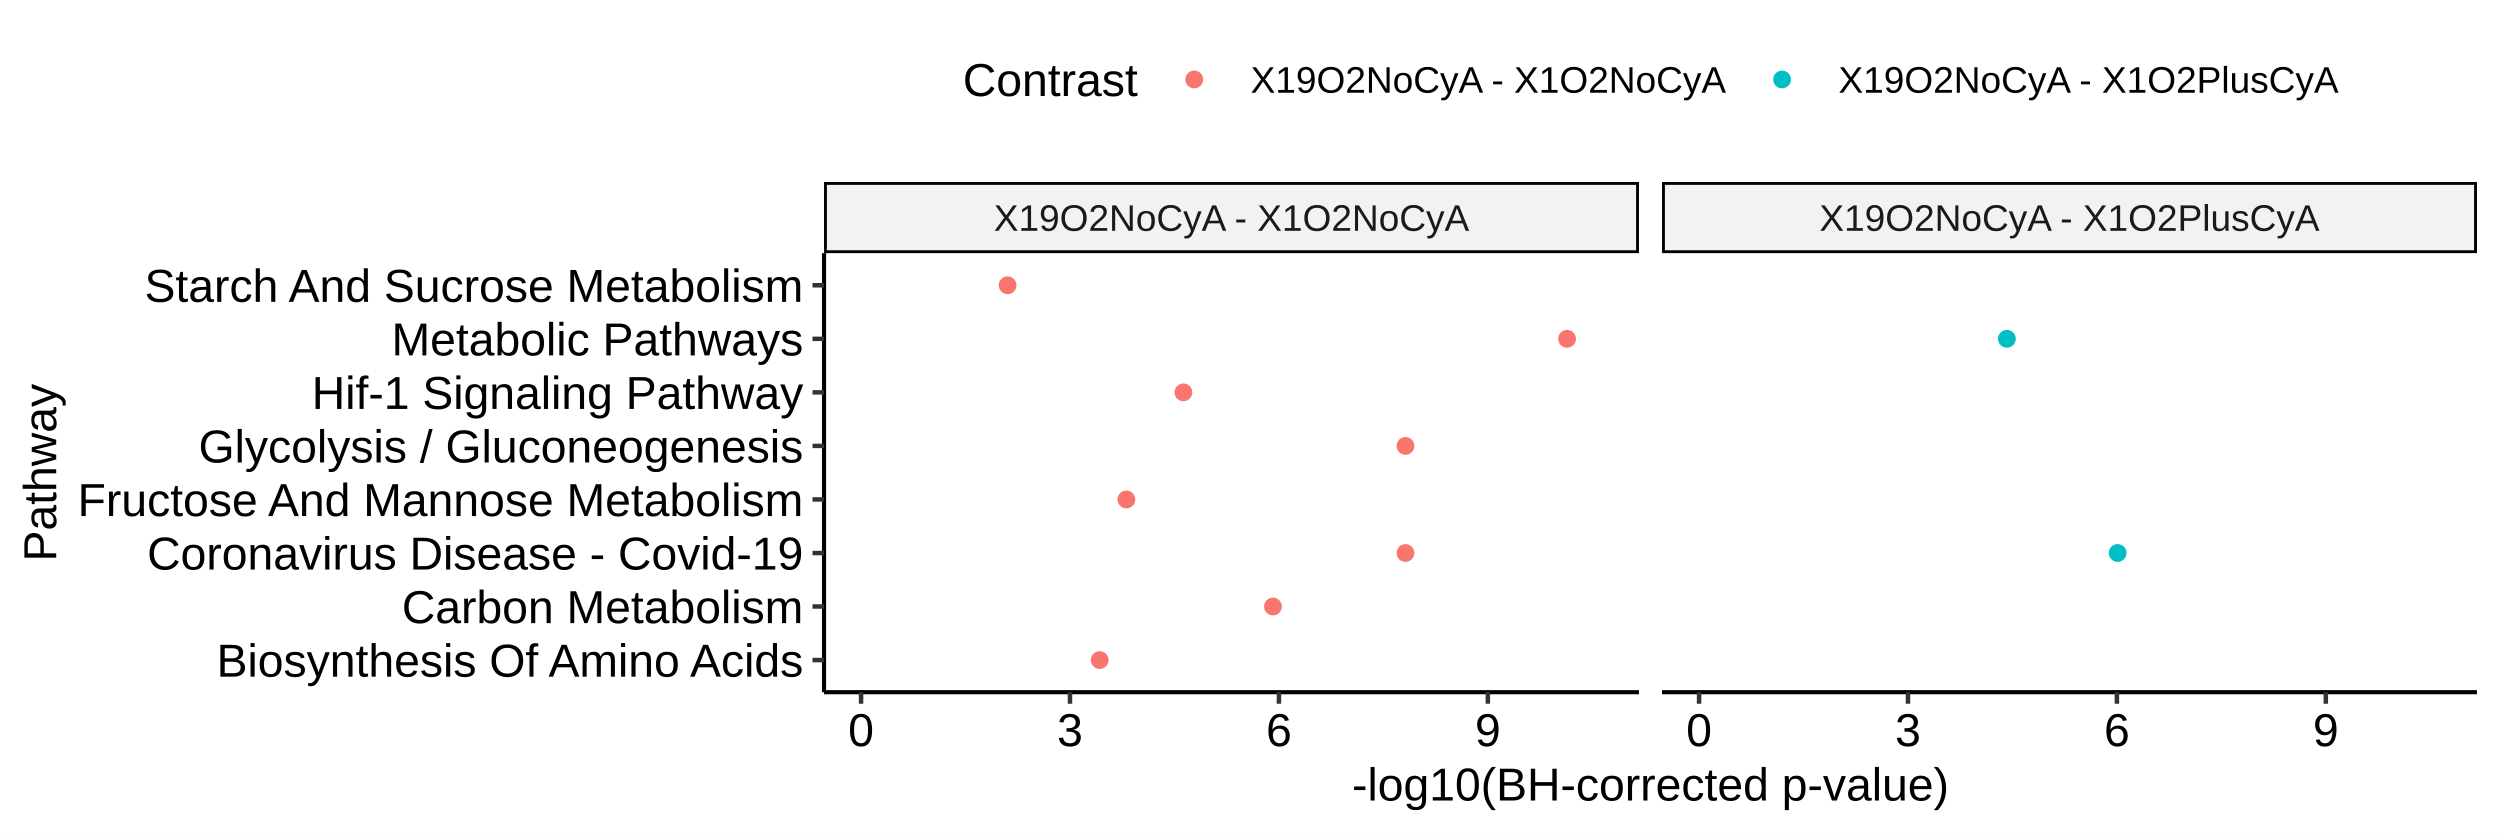
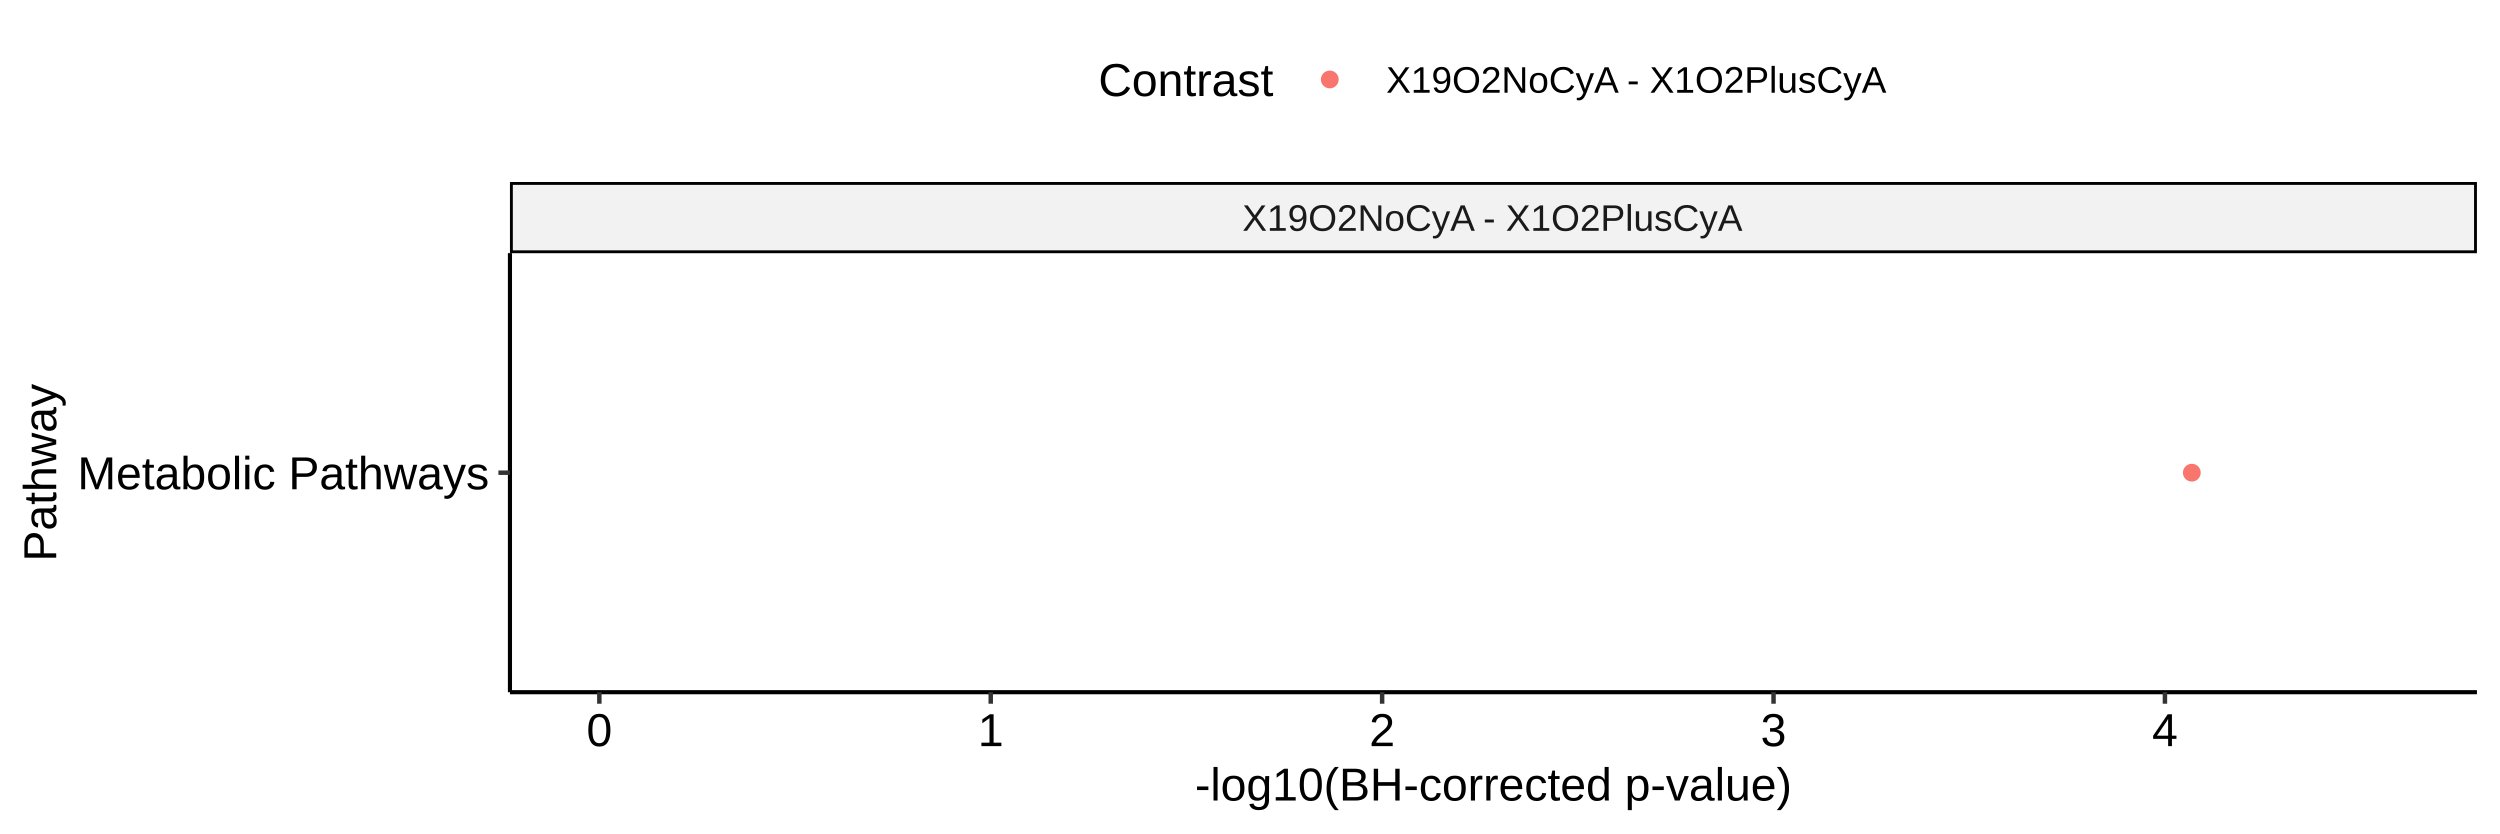
- <svg xmlns="http://www.w3.org/2000/svg" class="svglite" width="648.00pt" height="216.00pt" viewBox="0 0 648.00 216.00">
+ <svg xmlns="http://www.w3.org/2000/svg" viewBox="0 0 648.00 216.00">
  <defs>
    <style type="text/css">
-     .svglite line, .svglite polyline, .svglite polygon, .svglite path, .svglite rect, .svglite circle {
+     line, polyline, polygon, path, rect, circle {
      fill: none;
      stroke: #000000;
      stroke-linecap: round;
      stroke-linejoin: round;
      stroke-miterlimit: 10.00;
    }
-     .svglite text {
-       white-space: pre;
-     }
  </style>
  </defs>
  <rect width="100%" height="100%" style="stroke: none; fill: #FFFFFF;" />
+   <rect x="0.00" y="0" width="648.00" height="216.00" style="stroke-width: 1.16; stroke: #FFFFFF; fill: #FFFFFF;" />
  <defs>
-     <clipPath id="cpMC4wMHw2NDguMDB8MC4wMHwyMTYuMDA=">
+     <clipPath id="cpMTMyLjE4fDY0Mi4wMnwxNzkuNDJ8NjUuNjI=">
+       <rect x="132.18" y="65.62" width="509.84" height="113.80" />
+     </clipPath>
+   </defs>
+   <rect x="132.18" y="65.62" width="509.84" height="113.80" style="stroke-width: 1.16; stroke: none; fill: #FFFFFF;" clip-path="url(#cpMTMyLjE4fDY0Mi4wMnwxNzkuNDJ8NjUuNjI=)" />
+   <circle cx="568.12" cy="122.52" r="1.95" style="stroke-width: 0.71; stroke: #F8766D; fill: #F8766D;" clip-path="url(#cpMTMyLjE4fDY0Mi4wMnwxNzkuNDJ8NjUuNjI=)" />
+   <defs>
+     <clipPath id="cpMC4wMHw2NDguMDB8MjE2LjAwfDAuMDA=">
      <rect x="0.00" y="0.00" width="648.00" height="216.00" />
    </clipPath>
  </defs>
-   <g clip-path="url(#cpMC4wMHw2NDguMDB8MC4wMHwyMTYuMDA=)">
-     <rect x="0.00" y="0" width="648.00" height="216.00" style="stroke-width: 1.16; stroke: #FFFFFF; fill: #FFFFFF;" />
+   <defs>
+     <clipPath id="cpMTMyLjE4fDY0Mi4wMnw2NS42Mnw0Ny4xNw==">
+       <rect x="132.18" y="47.17" width="509.84" height="18.46" />
+     </clipPath>
+   </defs>
+   <rect x="132.18" y="47.17" width="509.84" height="18.46" style="stroke-width: 1.49; fill: #F2F2F2;" clip-path="url(#cpMTMyLjE4fDY0Mi4wMnw2NS42Mnw0Ny4xNw==)" />
+   <g clip-path="url(#cpMTMyLjE4fDY0Mi4wMnw2NS42Mnw0Ny4xNw==)">
+     <text x="322.01" y="59.83" style="font-size: 9.60px; fill: #1A1A1A; font-family: Arial;" textLength="130.19px" lengthAdjust="spacingAndGlyphs">X19O2NoCyA - X1O2PlusCyA</text>
  </g>
  <defs>
-     <clipPath id="cpMjEzLjU5fDQyNC44Mnw2NS42MnwxNzkuNDI=">
-       <rect x="213.59" y="65.62" width="211.23" height="113.80" />
+     <clipPath id="cpMC4wMHw2NDguMDB8MjE2LjAwfDAuMDA=">
+       <rect x="0.00" y="0.00" width="648.00" height="216.00" />
    </clipPath>
  </defs>
-   <g clip-path="url(#cpMjEzLjU5fDQyNC44Mnw2NS42MnwxNzkuNDI=)">
-     <rect x="213.59" y="65.62" width="211.23" height="113.80" style="stroke-width: 1.16; stroke: none; fill: #FFFFFF;" />
-     <circle cx="364.30" cy="115.58" r="1.95" style="stroke-width: 0.71; stroke: #F8766D; fill: #F8766D;" />
-     <circle cx="291.96" cy="129.46" r="1.95" style="stroke-width: 0.71; stroke: #F8766D; fill: #F8766D;" />
-     <circle cx="261.17" cy="73.94" r="1.95" style="stroke-width: 0.71; stroke: #F8766D; fill: #F8766D;" />
-     <circle cx="406.19" cy="87.82" r="1.95" style="stroke-width: 0.71; stroke: #F8766D; fill: #F8766D;" />
-     <circle cx="329.96" cy="157.21" r="1.95" style="stroke-width: 0.71; stroke: #F8766D; fill: #F8766D;" />
-     <circle cx="285.04" cy="171.09" r="1.95" style="stroke-width: 0.71; stroke: #F8766D; fill: #F8766D;" />
-     <circle cx="306.74" cy="101.70" r="1.95" style="stroke-width: 0.71; stroke: #F8766D; fill: #F8766D;" />
-     <circle cx="364.30" cy="143.34" r="1.95" style="stroke-width: 0.71; stroke: #F8766D; fill: #F8766D;" />
+   <polyline points="132.18,179.42 642.02,179.42 " style="stroke-width: 1.07; stroke-linecap: butt;" clip-path="url(#cpMC4wMHw2NDguMDB8MjE2LjAwfDAuMDA=)" />
+   <polyline points="155.35,182.41 155.35,179.42 " style="stroke-width: 1.16; stroke: #333333; stroke-linecap: butt;" clip-path="url(#cpMC4wMHw2NDguMDB8MjE2LjAwfDAuMDA=)" />
+   <polyline points="256.80,182.41 256.80,179.42 " style="stroke-width: 1.16; stroke: #333333; stroke-linecap: butt;" clip-path="url(#cpMC4wMHw2NDguMDB8MjE2LjAwfDAuMDA=)" />
+   <polyline points="358.25,182.41 358.25,179.42 " style="stroke-width: 1.16; stroke: #333333; stroke-linecap: butt;" clip-path="url(#cpMC4wMHw2NDguMDB8MjE2LjAwfDAuMDA=)" />
+   <polyline points="459.70,182.41 459.70,179.42 " style="stroke-width: 1.16; stroke: #333333; stroke-linecap: butt;" clip-path="url(#cpMC4wMHw2NDguMDB8MjE2LjAwfDAuMDA=)" />
+   <polyline points="561.15,182.41 561.15,179.42 " style="stroke-width: 1.16; stroke: #333333; stroke-linecap: butt;" clip-path="url(#cpMC4wMHw2NDguMDB8MjE2LjAwfDAuMDA=)" />
+   <g clip-path="url(#cpMC4wMHw2NDguMDB8MjE2LjAwfDAuMDA=)">
+     <text x="152.02" y="193.39" style="font-size: 12.00px; font-family: Arial;" textLength="6.67px" lengthAdjust="spacingAndGlyphs">0</text>
  </g>
-   <g clip-path="url(#cpMC4wMHw2NDguMDB8MC4wMHwyMTYuMDA=)">
- </g>
-   <defs>
-     <clipPath id="cpNDMwLjgwfDY0Mi4wMnw2NS42MnwxNzkuNDI=">
-       <rect x="430.80" y="65.62" width="211.23" height="113.80" />
-     </clipPath>
-   </defs>
-   <g clip-path="url(#cpNDMwLjgwfDY0Mi4wMnw2NS42MnwxNzkuNDI=)">
-     <rect x="430.80" y="65.62" width="211.23" height="113.80" style="stroke-width: 1.16; stroke: none; fill: #FFFFFF;" />
-     <circle cx="520.18" cy="87.82" r="1.95" style="stroke-width: 0.71; stroke: #00BFC4; fill: #00BFC4;" />
-     <circle cx="548.90" cy="143.34" r="1.95" style="stroke-width: 0.71; stroke: #00BFC4; fill: #00BFC4;" />
+   <g clip-path="url(#cpMC4wMHw2NDguMDB8MjE2LjAwfDAuMDA=)">
+     <text x="253.46" y="193.39" style="font-size: 12.00px; font-family: Arial;" textLength="6.67px" lengthAdjust="spacingAndGlyphs">1</text>
  </g>
-   <g clip-path="url(#cpMC4wMHw2NDguMDB8MC4wMHwyMTYuMDA=)">
- </g>
-   <defs>
-     <clipPath id="cpMjEzLjU5fDQyNC44Mnw0Ny4xN3w2NS42Mg==">
-       <rect x="213.59" y="47.17" width="211.23" height="18.45" />
-     </clipPath>
-   </defs>
-   <g clip-path="url(#cpMjEzLjU5fDQyNC44Mnw0Ny4xN3w2NS42Mg==)">
-     <rect x="213.59" y="47.17" width="211.23" height="18.45" style="stroke-width: 1.49; fill: #F2F2F2;" />
-     <text x="319.21" y="59.83" text-anchor="middle" style="font-size: 9.60px;fill: #1A1A1A; font-family: &quot;Arial&quot;;" textLength="123.13px" lengthAdjust="spacingAndGlyphs">X19O2NoCyA - X1O2NoCyA</text>
+   <g clip-path="url(#cpMC4wMHw2NDguMDB8MjE2LjAwfDAuMDA=)">
+     <text x="354.91" y="193.39" style="font-size: 12.00px; font-family: Arial;" textLength="6.67px" lengthAdjust="spacingAndGlyphs">2</text>
  </g>
-   <g clip-path="url(#cpMC4wMHw2NDguMDB8MC4wMHwyMTYuMDA=)">
- </g>
-   <defs>
-     <clipPath id="cpNDMwLjgwfDY0Mi4wMnw0Ny4xN3w2NS42Mg==">
-       <rect x="430.80" y="47.17" width="211.23" height="18.45" />
-     </clipPath>
-   </defs>
-   <g clip-path="url(#cpNDMwLjgwfDY0Mi4wMnw0Ny4xN3w2NS42Mg==)">
-     <rect x="430.80" y="47.17" width="211.23" height="18.45" style="stroke-width: 1.49; fill: #F2F2F2;" />
-     <text x="536.41" y="59.83" text-anchor="middle" style="font-size: 9.60px;fill: #1A1A1A; font-family: &quot;Arial&quot;;" textLength="129.52px" lengthAdjust="spacingAndGlyphs">X19O2NoCyA - X1O2PlusCyA</text>
+   <g clip-path="url(#cpMC4wMHw2NDguMDB8MjE2LjAwfDAuMDA=)">
+     <text x="456.36" y="193.39" style="font-size: 12.00px; font-family: Arial;" textLength="6.67px" lengthAdjust="spacingAndGlyphs">3</text>
  </g>
-   <g clip-path="url(#cpMC4wMHw2NDguMDB8MC4wMHwyMTYuMDA=)">
-     <polyline points="213.59,179.42 424.82,179.42 " style="stroke-width: 1.07; stroke-linecap: butt;" />
-     <polyline points="223.19,182.41 223.19,179.42 " style="stroke-width: 1.16; stroke: #333333; stroke-linecap: butt;" />
-     <polyline points="277.34,182.41 277.34,179.42 " style="stroke-width: 1.16; stroke: #333333; stroke-linecap: butt;" />
-     <polyline points="331.50,182.41 331.50,179.42 " style="stroke-width: 1.16; stroke: #333333; stroke-linecap: butt;" />
-     <polyline points="385.65,182.41 385.65,179.42 " style="stroke-width: 1.16; stroke: #333333; stroke-linecap: butt;" />
-     <text x="223.19" y="193.40" text-anchor="middle" style="font-size: 12.00px; font-family: &quot;Arial&quot;;" textLength="6.67px" lengthAdjust="spacingAndGlyphs">0</text>
-     <text x="277.34" y="193.40" text-anchor="middle" style="font-size: 12.00px; font-family: &quot;Arial&quot;;" textLength="6.67px" lengthAdjust="spacingAndGlyphs">3</text>
-     <text x="331.50" y="193.40" text-anchor="middle" style="font-size: 12.00px; font-family: &quot;Arial&quot;;" textLength="6.67px" lengthAdjust="spacingAndGlyphs">6</text>
-     <text x="385.65" y="193.40" text-anchor="middle" style="font-size: 12.00px; font-family: &quot;Arial&quot;;" textLength="6.67px" lengthAdjust="spacingAndGlyphs">9</text>
-     <polyline points="430.80,179.42 642.02,179.42 " style="stroke-width: 1.07; stroke-linecap: butt;" />
-     <polyline points="440.40,182.41 440.40,179.42 " style="stroke-width: 1.16; stroke: #333333; stroke-linecap: butt;" />
-     <polyline points="494.55,182.41 494.55,179.42 " style="stroke-width: 1.16; stroke: #333333; stroke-linecap: butt;" />
-     <polyline points="548.70,182.41 548.70,179.42 " style="stroke-width: 1.16; stroke: #333333; stroke-linecap: butt;" />
-     <polyline points="602.85,182.41 602.85,179.42 " style="stroke-width: 1.16; stroke: #333333; stroke-linecap: butt;" />
-     <text x="440.40" y="193.40" text-anchor="middle" style="font-size: 12.00px; font-family: &quot;Arial&quot;;" textLength="6.67px" lengthAdjust="spacingAndGlyphs">0</text>
-     <text x="494.55" y="193.40" text-anchor="middle" style="font-size: 12.00px; font-family: &quot;Arial&quot;;" textLength="6.67px" lengthAdjust="spacingAndGlyphs">3</text>
-     <text x="548.70" y="193.40" text-anchor="middle" style="font-size: 12.00px; font-family: &quot;Arial&quot;;" textLength="6.67px" lengthAdjust="spacingAndGlyphs">6</text>
-     <text x="602.85" y="193.40" text-anchor="middle" style="font-size: 12.00px; font-family: &quot;Arial&quot;;" textLength="6.67px" lengthAdjust="spacingAndGlyphs">9</text>
-     <polyline points="213.59,179.42 213.59,65.62 " style="stroke-width: 1.07; stroke-linecap: butt;" />
-     <text x="208.21" y="175.39" text-anchor="end" style="font-size: 12.00px; font-family: &quot;Arial&quot;;" textLength="152.11px" lengthAdjust="spacingAndGlyphs">Biosynthesis Of Amino Acids</text>
-     <text x="208.21" y="161.51" text-anchor="end" style="font-size: 12.00px; font-family: &quot;Arial&quot;;" textLength="104.06px" lengthAdjust="spacingAndGlyphs">Carbon Metabolism</text>
-     <text x="208.21" y="147.63" text-anchor="end" style="font-size: 12.00px; font-family: &quot;Arial&quot;;" textLength="170.10px" lengthAdjust="spacingAndGlyphs">Coronavirus Disease - Covid-19</text>
-     <text x="208.21" y="133.76" text-anchor="end" style="font-size: 12.00px; font-family: &quot;Arial&quot;;" textLength="188.13px" lengthAdjust="spacingAndGlyphs">Fructose And Mannose Metabolism</text>
-     <text x="208.21" y="119.88" text-anchor="end" style="font-size: 12.00px; font-family: &quot;Arial&quot;;" textLength="156.78px" lengthAdjust="spacingAndGlyphs">Glycolysis / Gluconeogenesis</text>
-     <text x="208.21" y="106.00" text-anchor="end" style="font-size: 12.00px; font-family: &quot;Arial&quot;;" textLength="127.41px" lengthAdjust="spacingAndGlyphs">Hif-1 Signaling Pathway</text>
-     <text x="208.21" y="92.12" text-anchor="end" style="font-size: 12.00px; font-family: &quot;Arial&quot;;" textLength="106.74px" lengthAdjust="spacingAndGlyphs">Metabolic Pathways</text>
-     <text x="208.21" y="78.24" text-anchor="end" style="font-size: 12.00px; font-family: &quot;Arial&quot;;" textLength="170.78px" lengthAdjust="spacingAndGlyphs">Starch And Sucrose Metabolism</text>
-     <polyline points="210.60,171.09 213.59,171.09 " style="stroke-width: 1.16; stroke: #333333; stroke-linecap: butt;" />
-     <polyline points="210.60,157.21 213.59,157.21 " style="stroke-width: 1.16; stroke: #333333; stroke-linecap: butt;" />
-     <polyline points="210.60,143.34 213.59,143.34 " style="stroke-width: 1.16; stroke: #333333; stroke-linecap: butt;" />
-     <polyline points="210.60,129.46 213.59,129.46 " style="stroke-width: 1.16; stroke: #333333; stroke-linecap: butt;" />
-     <polyline points="210.60,115.58 213.59,115.58 " style="stroke-width: 1.16; stroke: #333333; stroke-linecap: butt;" />
-     <polyline points="210.60,101.70 213.59,101.70 " style="stroke-width: 1.16; stroke: #333333; stroke-linecap: butt;" />
-     <polyline points="210.60,87.82 213.59,87.82 " style="stroke-width: 1.16; stroke: #333333; stroke-linecap: butt;" />
-     <polyline points="210.60,73.94 213.59,73.94 " style="stroke-width: 1.16; stroke: #333333; stroke-linecap: butt;" />
-     <text x="427.81" y="207.50" text-anchor="middle" style="font-size: 12.00px; font-family: &quot;Arial&quot;;" textLength="154.75px" lengthAdjust="spacingAndGlyphs">-log10(BH-corrected p-value)</text>
-     <text transform="translate(14.57,122.52) rotate(-90)" text-anchor="middle" style="font-size: 12.00px; font-family: &quot;Arial&quot;;" textLength="46.04px" lengthAdjust="spacingAndGlyphs">Pathway</text>
-     <rect x="243.59" y="5.98" width="368.43" height="29.24" style="stroke-width: 1.16; stroke: none; fill: #FFFFFF;" />
-     <text x="249.57" y="24.89" style="font-size: 12.00px; font-family: &quot;Arial&quot;;" textLength="45.36px" lengthAdjust="spacingAndGlyphs">Contrast</text>
-     <circle cx="309.55" cy="20.60" r="1.95" style="stroke-width: 0.71; stroke: #F8766D; fill: #F8766D;" />
-     <circle cx="461.91" cy="20.60" r="1.95" style="stroke-width: 0.71; stroke: #00BFC4; fill: #00BFC4;" />
-     <text x="324.16" y="24.03" style="font-size: 9.60px; font-family: &quot;Arial&quot;;" textLength="123.13px" lengthAdjust="spacingAndGlyphs">X19O2NoCyA - X1O2NoCyA</text>
-     <text x="476.53" y="24.03" style="font-size: 9.60px; font-family: &quot;Arial&quot;;" textLength="129.52px" lengthAdjust="spacingAndGlyphs">X19O2NoCyA - X1O2PlusCyA</text>
+   <g clip-path="url(#cpMC4wMHw2NDguMDB8MjE2LjAwfDAuMDA=)">
+     <text x="557.81" y="193.39" style="font-size: 12.00px; font-family: Arial;" textLength="6.67px" lengthAdjust="spacingAndGlyphs">4</text>
+   </g>
+   <polyline points="132.18,179.42 132.18,65.62 " style="stroke-width: 1.07; stroke-linecap: butt;" clip-path="url(#cpMC4wMHw2NDguMDB8MjE2LjAwfDAuMDA=)" />
+   <g clip-path="url(#cpMC4wMHw2NDguMDB8MjE2LjAwfDAuMDA=)">
+     <text x="20.08" y="126.82" style="font-size: 12.00px; font-family: Arial;" textLength="106.72px" lengthAdjust="spacingAndGlyphs">Metabolic Pathways</text>
+   </g>
+   <polyline points="129.19,122.52 132.18,122.52 " style="stroke-width: 1.16; stroke: #333333; stroke-linecap: butt;" clip-path="url(#cpMC4wMHw2NDguMDB8MjE2LjAwfDAuMDA=)" />
+   <g clip-path="url(#cpMC4wMHw2NDguMDB8MjE2LjAwfDAuMDA=)">
+     <text x="309.74" y="207.50" style="font-size: 12.00px; font-family: Arial;" textLength="154.73px" lengthAdjust="spacingAndGlyphs">-log10(BH-corrected p-value)</text>
+   </g>
+   <g clip-path="url(#cpMC4wMHw2NDguMDB8MjE2LjAwfDAuMDA=)">
+     <text transform="translate(14.57,145.54) rotate(-90)" style="font-size: 12.00px; font-family: Arial;" textLength="46.03px" lengthAdjust="spacingAndGlyphs">Pathway</text>
+   </g>
+   <rect x="278.74" y="5.98" width="216.73" height="29.24" style="stroke-width: 1.16; stroke: none; fill: #FFFFFF;" clip-path="url(#cpMC4wMHw2NDguMDB8MjE2LjAwfDAuMDA=)" />
+   <g clip-path="url(#cpMC4wMHw2NDguMDB8MjE2LjAwfDAuMDA=)">
+     <text x="284.71" y="24.89" style="font-size: 12.00px; font-family: Arial;" textLength="45.35px" lengthAdjust="spacingAndGlyphs">Contrast</text>
+   </g>
+   <circle cx="344.68" cy="20.60" r="1.95" style="stroke-width: 0.71; stroke: #F8766D; fill: #F8766D;" clip-path="url(#cpMC4wMHw2NDguMDB8MjE2LjAwfDAuMDA=)" />
+   <g clip-path="url(#cpMC4wMHw2NDguMDB8MjE2LjAwfDAuMDA=)">
+     <text x="359.30" y="24.03" style="font-size: 9.60px; font-family: Arial;" textLength="130.19px" lengthAdjust="spacingAndGlyphs">X19O2NoCyA - X1O2PlusCyA</text>
  </g>
</svg>
